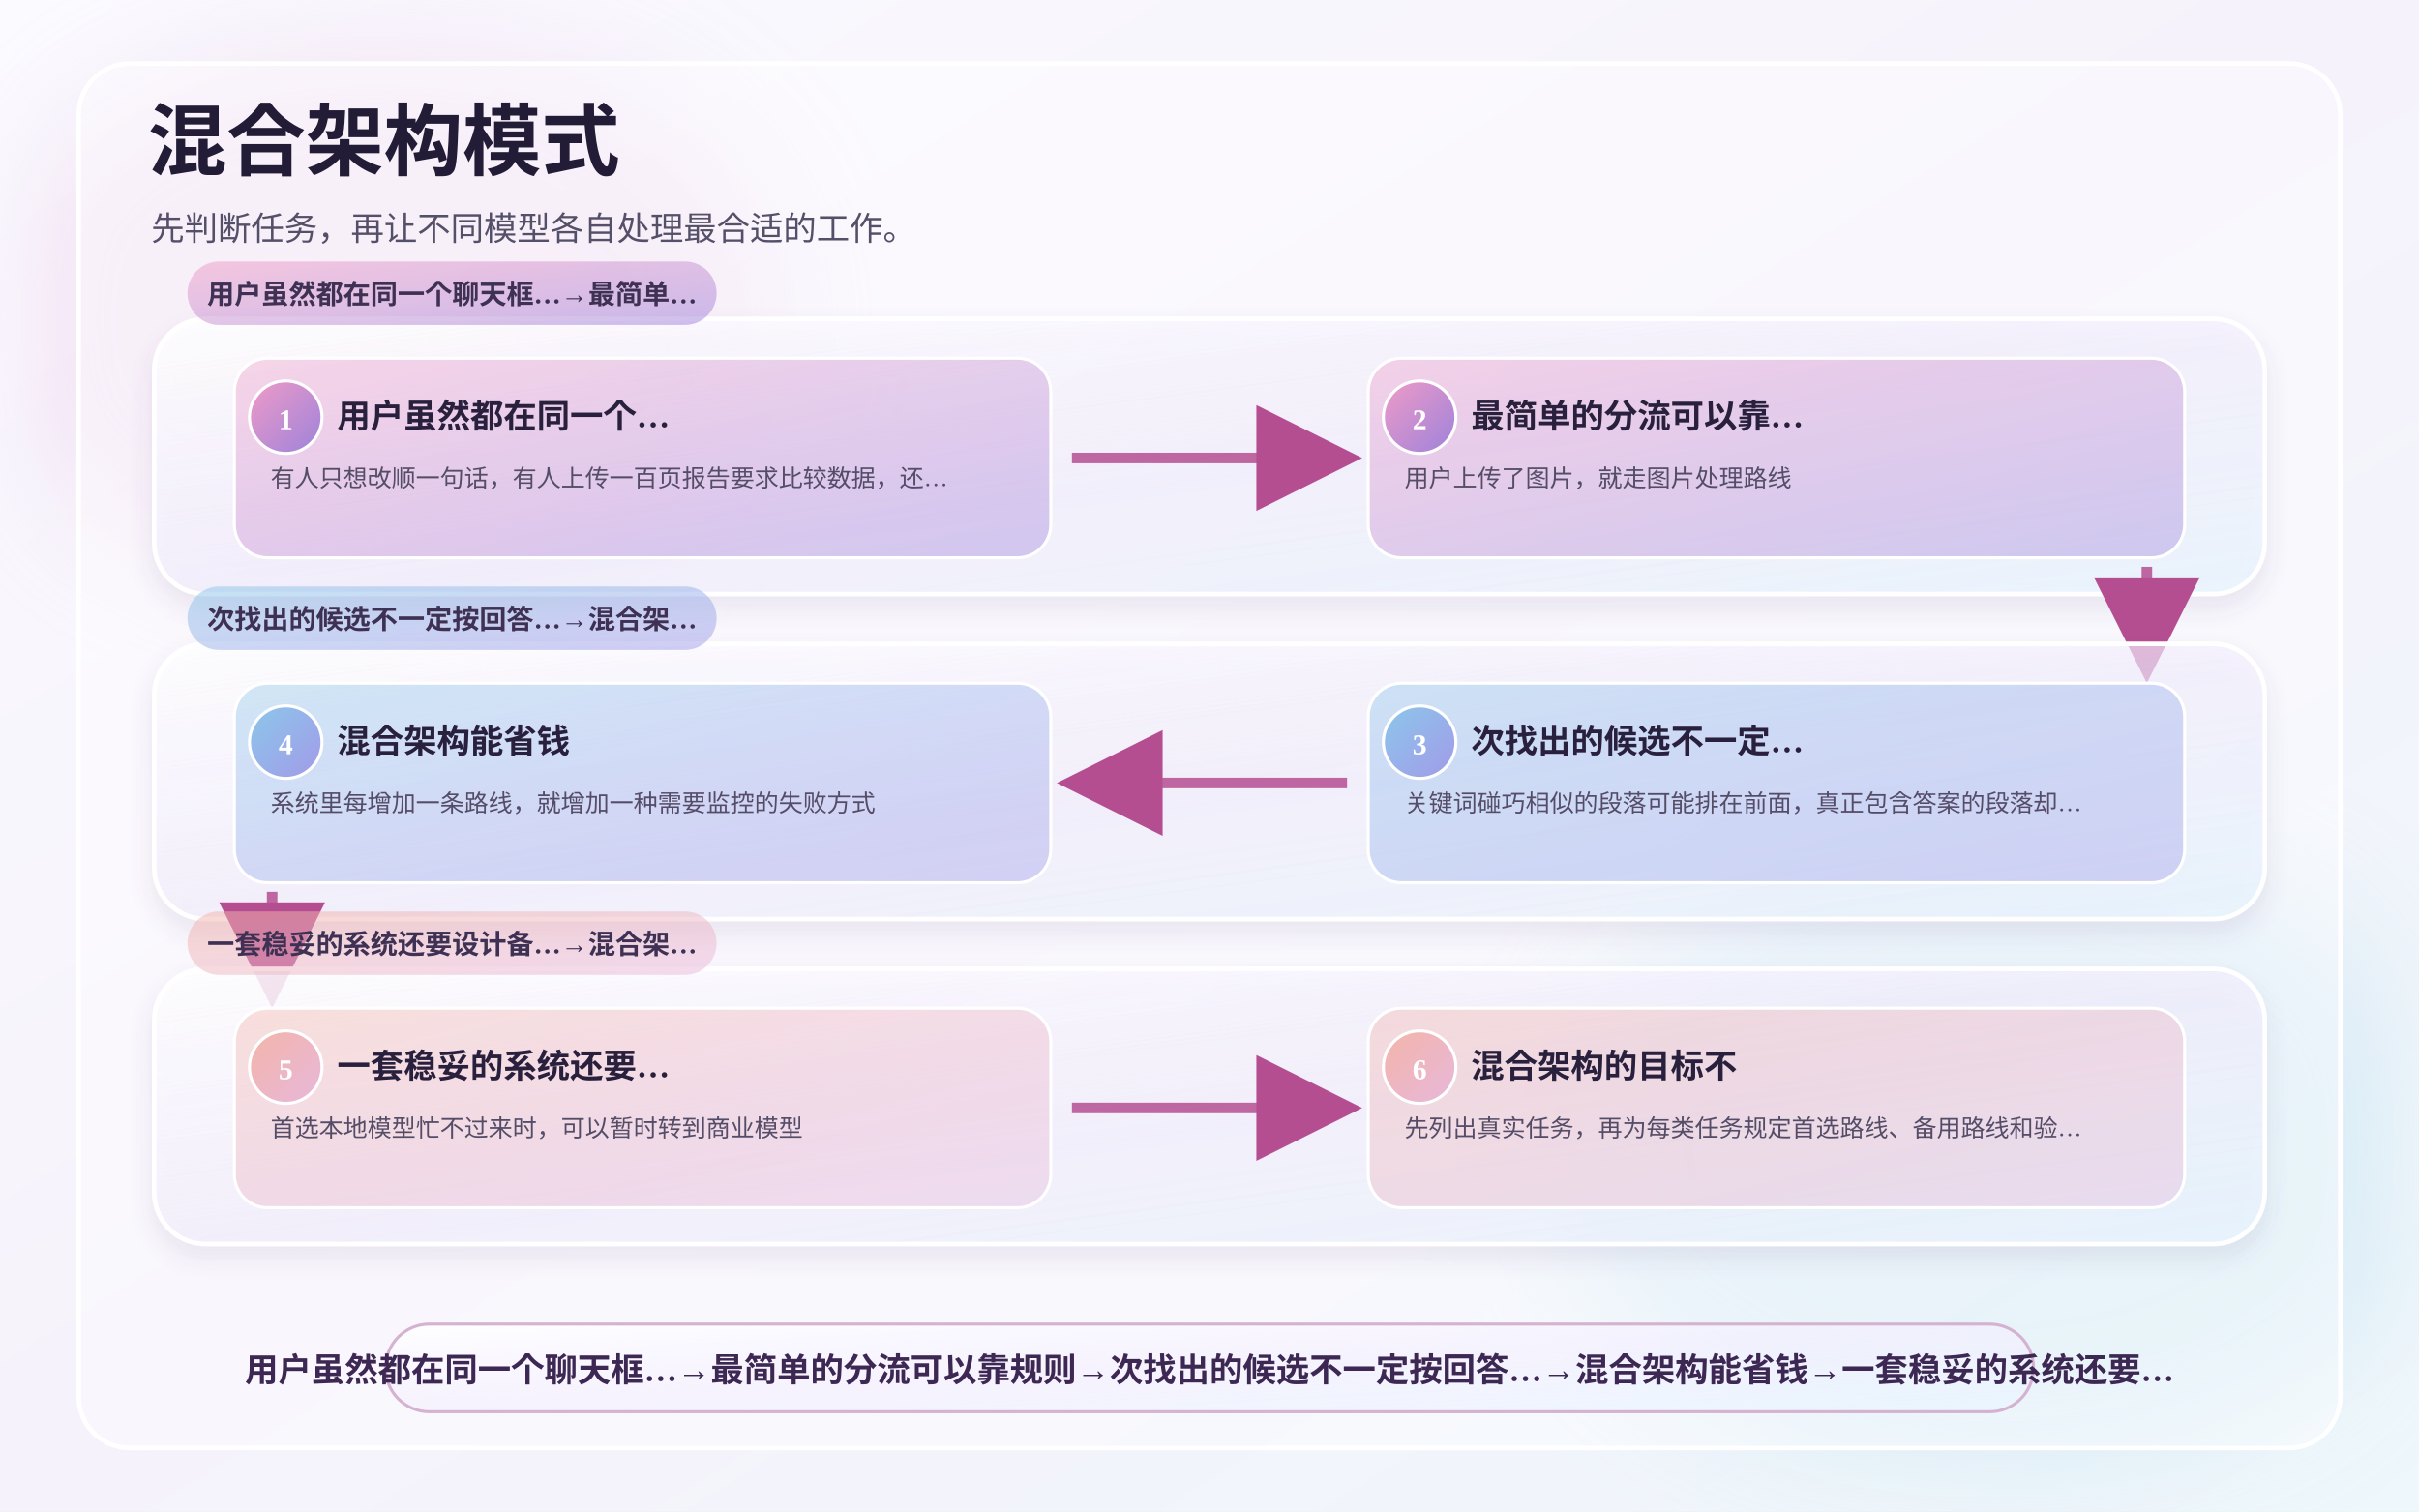
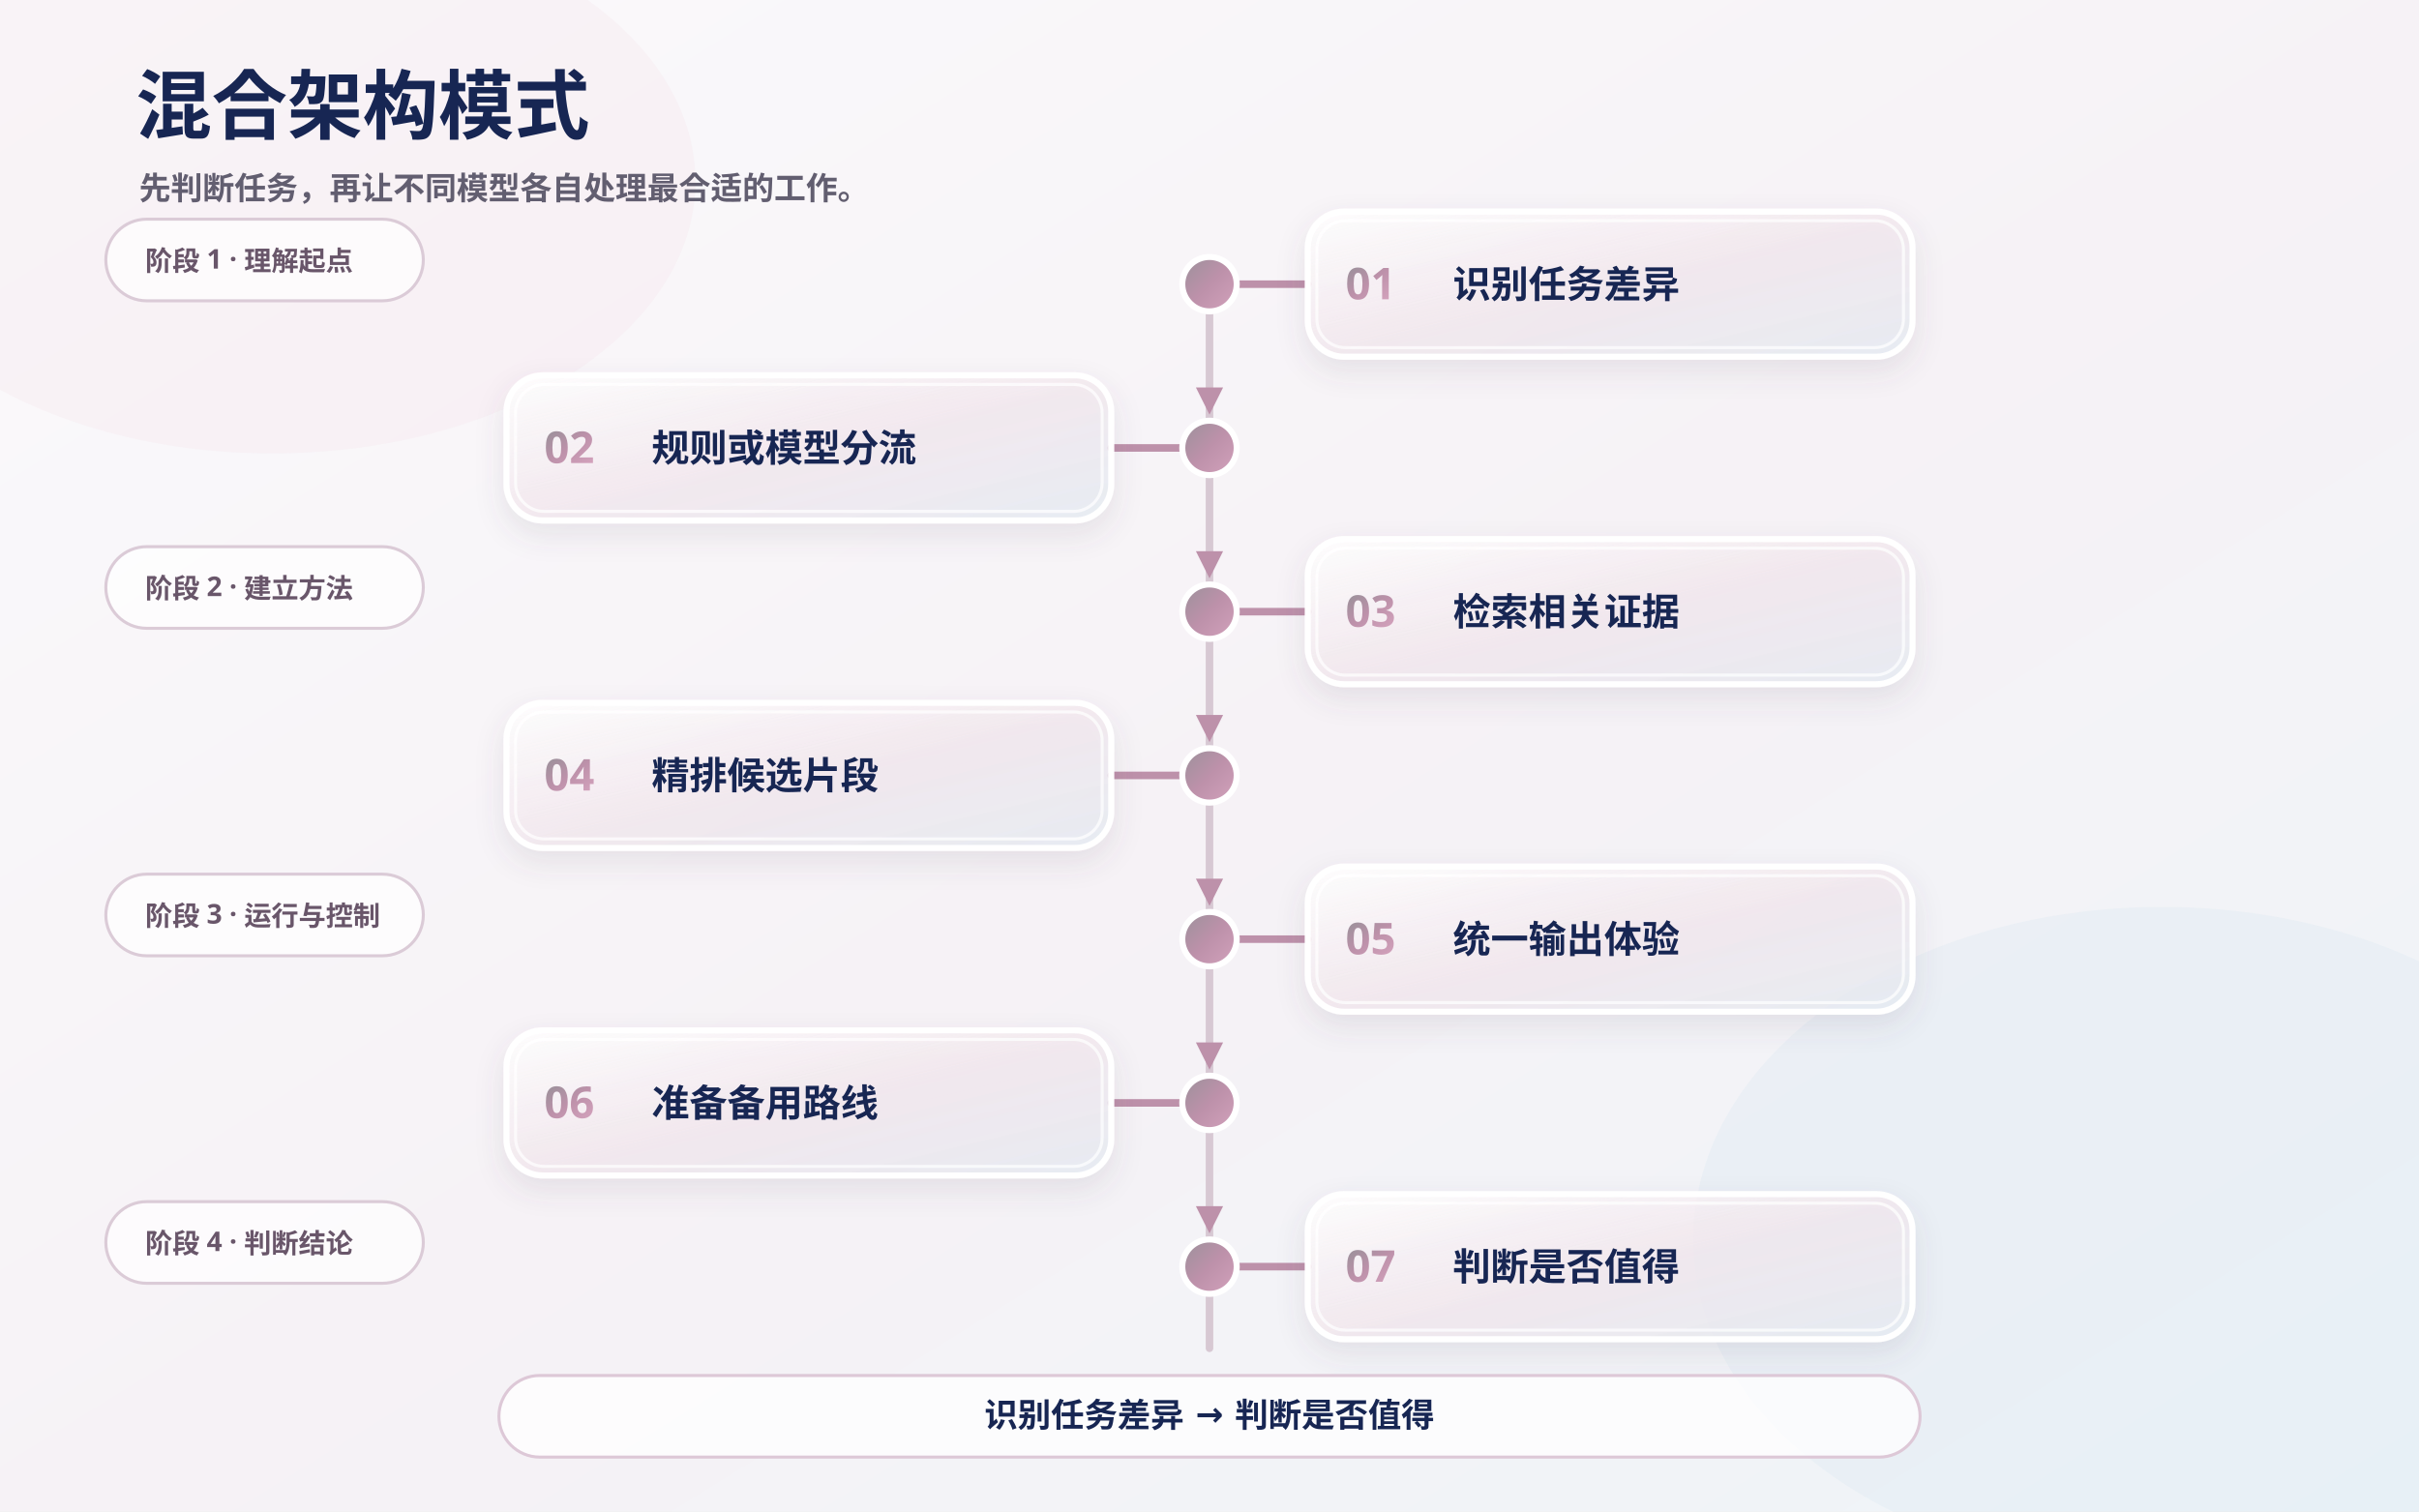
<svg xmlns="http://www.w3.org/2000/svg" width="1600" height="1000" viewBox="0 0 1600 1000">
  <defs>
-     <linearGradient id="bg" x1="0" y1="0" x2="1" y2="1">
-       <stop offset="0" stop-color="#fbfbff" />
-       <stop offset=".48" stop-color="#f6f2fb" />
-       <stop offset="1" stop-color="#eef7fb" />
+     <linearGradient id="bg3" x1="0" y1="0" x2="1" y2="1">
+       <stop stop-color="#fbfafc" />
+       <stop offset=".52" stop-color="#f6f2f6" />
+       <stop offset="1" stop-color="#eef4f8" />
    </linearGradient>
-     <linearGradient id="pink" x1="0" y1="0" x2="1" y2="1">
-       <stop stop-color="#ef9bc7" />
-       <stop offset="1" stop-color="#9d82db" />
+     <linearGradient id="glass3" x1="0" y1="0" x2="1" y2="1">
+       <stop stop-color="#ffffff" stop-opacity=".94" />
+       <stop offset=".52" stop-color="#f3e8ee" stop-opacity=".76" />
+       <stop offset="1" stop-color="#e5edf4" stop-opacity=".78" />
    </linearGradient>
-     <linearGradient id="blue" x1="0" y1="0" x2="1" y2="1">
-       <stop stop-color="#8cc7eb" />
-       <stop offset="1" stop-color="#a29ae8" />
+     <linearGradient id="accent3" x1="0" y1="0" x2="1" y2="1">
+       <stop stop-color="#9a919a" />
+       <stop offset=".5" stop-color="#bd91aa" />
+       <stop offset="1" stop-color="#d3a2bc" />
    </linearGradient>
-     <linearGradient id="peach" x1="0" y1="0" x2="1" y2="1">
-       <stop stop-color="#f3b4a8" />
-       <stop offset="1" stop-color="#e8b8dc" />
-     </linearGradient>
-     <linearGradient id="glass" x1="0" y1="0" x2="1" y2="1">
-       <stop stop-color="#ffffff" stop-opacity=".88" />
-       <stop offset=".5" stop-color="#f4efff" stop-opacity=".65" />
-       <stop offset="1" stop-color="#e9f6ff" stop-opacity=".74" />
-     </linearGradient>
-     <filter id="shadow" x="-20%" y="-20%" width="140%" height="150%">
-       <feDropShadow dx="0" dy="8" stdDeviation="7" flood-color="#6b568f" flood-opacity=".15" />
+     <filter id="shadow3" x="-20%" y="-30%" width="140%" height="170%">
+       <feDropShadow dx="0" dy="8" stdDeviation="9" flood-color="#62586d" flood-opacity=".14" />
    </filter>
-     <filter id="soft" x="-30%" y="-30%" width="160%" height="160%">
-       <feGaussianBlur stdDeviation="42" />
-     </filter>
-     <marker id="arrow" markerWidth="10" markerHeight="10" refX="8" refY="5" orient="auto">
-       <path d="M0,0 L10,5 L0,10 Z" fill="#b54e91" />
+     <marker id="down3" markerUnits="userSpaceOnUse" markerWidth="22" markerHeight="18" refX="16" refY="9" orient="auto">
+       <path d="M0 0L18 9L0 18Z" fill="#bd91aa" />
    </marker>
  </defs>
-   <rect width="1600" height="1000" fill="url(#bg)" />
-   <ellipse cx="250" cy="210" rx="270" ry="190" fill="#dda6da" opacity=".22" filter="url(#soft)" />
-   <ellipse cx="1320" cy="760" rx="300" ry="210" fill="#8fcce5" opacity=".22" filter="url(#soft)" />
-   <rect x="52" y="42" width="1496" height="916" rx="34" fill="#ffffff" fill-opacity=".38" stroke="#ffffff" stroke-width="3" />
-   <text x="98" y="112" text-anchor="start" font-size="52" font-weight="800" fill="#221c36">
-     <tspan x="98" dy="0">混合架构模式</tspan>
-   </text>
-   <text x="100" y="159" text-anchor="start" font-size="22" font-weight="520" fill="#555069">
-     <tspan x="100" dy="0">先判断任务，再让不同模型各自处理最合适的工作。</tspan>
-   </text>
-   <rect x="102" y="211" width="1396" height="182" rx="34" fill="url(#glass)" stroke="#ffffff" stroke-width="3" filter="url(#shadow)" />
-   <rect x="124" y="173" width="350" height="42" rx="21" fill="url(#pink)" fill-opacity=".5" />
-   <text x="299" y="201" text-anchor="middle" font-size="18" font-weight="760" fill="#3e3154">
-     <tspan x="299" dy="0">用户虽然都在同一个聊天框…→最简单…</tspan>
-   </text>
-   <rect x="155" y="237" width="540" height="132" rx="22" fill="url(#pink)" fill-opacity=".38" stroke="#ffffff" stroke-width="2" />
-   <circle cx="189" cy="276" r="24" fill="url(#pink)" stroke="#ffffff" stroke-width="2" />
-   <text x="189" y="284" text-anchor="middle" font-size="19" font-weight="820" fill="#ffffff">
-     <tspan x="189" dy="0">1</tspan>
-   </text>
-   <text x="223" y="283" text-anchor="start" font-size="22" font-weight="800" fill="#28203d">
-     <tspan x="223" dy="0">用户虽然都在同一个…</tspan>
-   </text>
-   <text x="179" y="322" text-anchor="start" font-size="16" font-weight="520" fill="#554d68">
-     <tspan x="179" dy="0">有人只想改顺一句话，有人上传一百页报告要求比较数据，还…</tspan>
-   </text>
-   <path d="M 709 303 L 887 303" stroke="#b54e91" stroke-width="7" stroke-opacity=".84" marker-end="url(#arrow)" />
-   <rect x="905" y="237" width="540" height="132" rx="22" fill="url(#pink)" fill-opacity=".38" stroke="#ffffff" stroke-width="2" />
-   <circle cx="939" cy="276" r="24" fill="url(#pink)" stroke="#ffffff" stroke-width="2" />
-   <text x="939" y="284" text-anchor="middle" font-size="19" font-weight="820" fill="#ffffff">
-     <tspan x="939" dy="0">2</tspan>
-   </text>
-   <text x="973" y="283" text-anchor="start" font-size="22" font-weight="800" fill="#28203d">
-     <tspan x="973" dy="0">最简单的分流可以靠…</tspan>
-   </text>
-   <text x="929" y="322" text-anchor="start" font-size="16" font-weight="520" fill="#554d68">
-     <tspan x="929" dy="0">用户上传了图片，就走图片处理路线</tspan>
-   </text>
-   <path d="M 1420 375 C 1420 430,1420 370,1420 438" fill="none" stroke="#b54e91" stroke-width="7" stroke-opacity=".84" marker-end="url(#arrow)" />
-   <rect x="102" y="426" width="1396" height="182" rx="34" fill="url(#glass)" stroke="#ffffff" stroke-width="3" filter="url(#shadow)" />
-   <rect x="124" y="388" width="350" height="42" rx="21" fill="url(#blue)" fill-opacity=".5" />
-   <text x="299" y="416" text-anchor="middle" font-size="18" font-weight="760" fill="#3e3154">
-     <tspan x="299" dy="0">次找出的候选不一定按回答…→混合架…</tspan>
-   </text>
-   <rect x="905" y="452" width="540" height="132" rx="22" fill="url(#blue)" fill-opacity=".38" stroke="#ffffff" stroke-width="2" />
-   <circle cx="939" cy="491" r="24" fill="url(#blue)" stroke="#ffffff" stroke-width="2" />
-   <text x="939" y="499" text-anchor="middle" font-size="19" font-weight="820" fill="#ffffff">
-     <tspan x="939" dy="0">3</tspan>
-   </text>
-   <text x="973" y="498" text-anchor="start" font-size="22" font-weight="800" fill="#28203d">
-     <tspan x="973" dy="0">次找出的候选不一定…</tspan>
-   </text>
-   <text x="929" y="537" text-anchor="start" font-size="16" font-weight="520" fill="#554d68">
-     <tspan x="929" dy="0">关键词碰巧相似的段落可能排在前面，真正包含答案的段落却…</tspan>
-   </text>
-   <path d="M 891 518 L 713 518" stroke="#b54e91" stroke-width="7" stroke-opacity=".84" marker-end="url(#arrow)" />
-   <rect x="155" y="452" width="540" height="132" rx="22" fill="url(#blue)" fill-opacity=".38" stroke="#ffffff" stroke-width="2" />
-   <circle cx="189" cy="491" r="24" fill="url(#blue)" stroke="#ffffff" stroke-width="2" />
-   <text x="189" y="499" text-anchor="middle" font-size="19" font-weight="820" fill="#ffffff">
-     <tspan x="189" dy="0">4</tspan>
-   </text>
-   <text x="223" y="498" text-anchor="start" font-size="22" font-weight="800" fill="#28203d">
-     <tspan x="223" dy="0">混合架构能省钱</tspan>
-   </text>
-   <text x="179" y="537" text-anchor="start" font-size="16" font-weight="520" fill="#554d68">
-     <tspan x="179" dy="0">系统里每增加一条路线，就增加一种需要监控的失败方式</tspan>
-   </text>
-   <path d="M 180 590 C 180 645,180 585,180 653" fill="none" stroke="#b54e91" stroke-width="7" stroke-opacity=".84" marker-end="url(#arrow)" />
-   <rect x="102" y="641" width="1396" height="182" rx="34" fill="url(#glass)" stroke="#ffffff" stroke-width="3" filter="url(#shadow)" />
-   <rect x="124" y="603" width="350" height="42" rx="21" fill="url(#peach)" fill-opacity=".5" />
-   <text x="299" y="631" text-anchor="middle" font-size="18" font-weight="760" fill="#3e3154">
-     <tspan x="299" dy="0">一套稳妥的系统还要设计备…→混合架…</tspan>
-   </text>
-   <rect x="155" y="667" width="540" height="132" rx="22" fill="url(#peach)" fill-opacity=".38" stroke="#ffffff" stroke-width="2" />
-   <circle cx="189" cy="706" r="24" fill="url(#peach)" stroke="#ffffff" stroke-width="2" />
-   <text x="189" y="714" text-anchor="middle" font-size="19" font-weight="820" fill="#ffffff">
-     <tspan x="189" dy="0">5</tspan>
-   </text>
-   <text x="223" y="713" text-anchor="start" font-size="22" font-weight="800" fill="#28203d">
-     <tspan x="223" dy="0">一套稳妥的系统还要…</tspan>
-   </text>
-   <text x="179" y="752" text-anchor="start" font-size="16" font-weight="520" fill="#554d68">
-     <tspan x="179" dy="0">首选本地模型忙不过来时，可以暂时转到商业模型</tspan>
-   </text>
-   <path d="M 709 733 L 887 733" stroke="#b54e91" stroke-width="7" stroke-opacity=".84" marker-end="url(#arrow)" />
-   <rect x="905" y="667" width="540" height="132" rx="22" fill="url(#peach)" fill-opacity=".38" stroke="#ffffff" stroke-width="2" />
-   <circle cx="939" cy="706" r="24" fill="url(#peach)" stroke="#ffffff" stroke-width="2" />
-   <text x="939" y="714" text-anchor="middle" font-size="19" font-weight="820" fill="#ffffff">
-     <tspan x="939" dy="0">6</tspan>
-   </text>
-   <text x="973" y="713" text-anchor="start" font-size="22" font-weight="800" fill="#28203d">
-     <tspan x="973" dy="0">混合架构的目标不</tspan>
-   </text>
-   <text x="929" y="752" text-anchor="start" font-size="16" font-weight="520" fill="#554d68">
-     <tspan x="929" dy="0">先列出真实任务，再为每类任务规定首选路线、备用路线和验…</tspan>
-   </text>
-   <rect x="255" y="876" width="1090" height="58" rx="29" fill="url(#glass)" stroke="#d4b2d0" stroke-width="2" />
-   <text x="800" y="914" text-anchor="middle" font-size="22" font-weight="780" fill="#3d2854">
-     <tspan x="800" dy="0">用户虽然都在同一个聊天框…→最简单的分流可以靠规则→次找出的候选不一定按回答…→混合架构能省钱→一套稳妥的系统还要…</tspan>
-   </text>
+   <rect width="1600" height="1000" fill="url(#bg3)" />
+   <ellipse cx="180" cy="120" rx="280" ry="180" fill="#eab7cc" opacity=".10" />
+   <ellipse cx="1430" cy="820" rx="310" ry="220" fill="#a9cfe2" opacity=".11" />
+   <text x="90" y="88" font-family="Noto Sans SC, Microsoft YaHei, sans-serif" font-size="50" font-weight="900" fill="#172653">混合架构模式</text>
+   <text x="92" y="132" font-family="Noto Sans SC, Microsoft YaHei, sans-serif" font-size="21" font-weight="560" fill="#625e70">先判断任务，再让不同模型各自处理最合适的工作。</text>
+   <path d="M800 184 V892" stroke="#d7c8d3" stroke-width="5" stroke-linecap="round" />
+   <rect x="70" y="145.0" width="210" height="54" rx="27" fill="#fff" fill-opacity=".7" stroke="#dbcbd7" stroke-width="2" />
+   <text x="96" y="179.0" font-family="Noto Sans SC, Microsoft YaHei, sans-serif" font-size="18" font-weight="850" fill="#69566a">阶段 1 · 理解起点</text>
+   <path d="M817 188.0 H865" stroke="#bd91aa" stroke-width="5" stroke-linecap="round" />
+   <circle cx="800" cy="188.0" r="18" fill="url(#accent3)" stroke="#fff" stroke-width="4" />
+   <g filter="url(#shadow3)">
+     <rect x="865" y="140.0" width="400" height="96" rx="24" fill="url(#glass3)" stroke="#fff" stroke-width="4" />
+     <rect x="871" y="146.0" width="388" height="84" rx="19" fill="none" stroke="#fff" stroke-opacity=".72" stroke-width="2" />
+   </g>
+   <text x="890" y="198.0" font-family="Noto Sans SC, Microsoft YaHei, sans-serif" font-size="29" font-weight="900" fill="url(#accent3)">01</text>
+   <text x="961" y="197.0" font-family="Noto Sans SC, Microsoft YaHei, sans-serif" font-size="25" font-weight="850" fill="#172653">识别任务差异</text>
+   <path d="M800 210.0 V272.333" stroke="url(#accent3)" stroke-width="7" stroke-linecap="round" marker-end="url(#down3)" />
+   <path d="M783 296.333 H735" stroke="#bd91aa" stroke-width="5" stroke-linecap="round" />
+   <circle cx="800" cy="296.333" r="18" fill="url(#accent3)" stroke="#fff" stroke-width="4" />
+   <g filter="url(#shadow3)">
+     <rect x="335" y="248.333" width="400" height="96" rx="24" fill="url(#glass3)" stroke="#fff" stroke-width="4" />
+     <rect x="341" y="254.333" width="388" height="84" rx="19" fill="none" stroke="#fff" stroke-opacity=".72" stroke-width="2" />
+   </g>
+   <text x="360" y="306.333" font-family="Noto Sans SC, Microsoft YaHei, sans-serif" font-size="29" font-weight="900" fill="url(#accent3)">02</text>
+   <text x="431" y="305.333" font-family="Noto Sans SC, Microsoft YaHei, sans-serif" font-size="25" font-weight="850" fill="#172653">规则或模型分流</text>
+   <path d="M800 318.333 V380.667" stroke="url(#accent3)" stroke-width="7" stroke-linecap="round" marker-end="url(#down3)" />
+   <rect x="70" y="361.667" width="210" height="54" rx="27" fill="#fff" fill-opacity=".7" stroke="#dbcbd7" stroke-width="2" />
+   <text x="96" y="395.667" font-family="Noto Sans SC, Microsoft YaHei, sans-serif" font-size="18" font-weight="850" fill="#69566a">阶段 2 · 建立方法</text>
+   <path d="M817 404.667 H865" stroke="#bd91aa" stroke-width="5" stroke-linecap="round" />
+   <circle cx="800" cy="404.667" r="18" fill="url(#accent3)" stroke="#fff" stroke-width="4" />
+   <g filter="url(#shadow3)">
+     <rect x="865" y="356.667" width="400" height="96" rx="24" fill="url(#glass3)" stroke="#fff" stroke-width="4" />
+     <rect x="871" y="362.667" width="388" height="84" rx="19" fill="none" stroke="#fff" stroke-opacity=".72" stroke-width="2" />
+   </g>
+   <text x="890" y="414.667" font-family="Noto Sans SC, Microsoft YaHei, sans-serif" font-size="29" font-weight="900" fill="url(#accent3)">03</text>
+   <text x="961" y="413.667" font-family="Noto Sans SC, Microsoft YaHei, sans-serif" font-size="25" font-weight="850" fill="#172653">检索相关证据</text>
+   <path d="M800 426.667 V489.0" stroke="url(#accent3)" stroke-width="7" stroke-linecap="round" marker-end="url(#down3)" />
+   <path d="M783 513.0 H735" stroke="#bd91aa" stroke-width="5" stroke-linecap="round" />
+   <circle cx="800" cy="513.0" r="18" fill="url(#accent3)" stroke="#fff" stroke-width="4" />
+   <g filter="url(#shadow3)">
+     <rect x="335" y="465.0" width="400" height="96" rx="24" fill="url(#glass3)" stroke="#fff" stroke-width="4" />
+     <rect x="341" y="471.0" width="388" height="84" rx="19" fill="none" stroke="#fff" stroke-opacity=".72" stroke-width="2" />
+   </g>
+   <text x="360" y="523.0" font-family="Noto Sans SC, Microsoft YaHei, sans-serif" font-size="29" font-weight="900" fill="url(#accent3)">04</text>
+   <text x="431" y="522.0" font-family="Noto Sans SC, Microsoft YaHei, sans-serif" font-size="25" font-weight="850" fill="#172653">精排候选片段</text>
+   <path d="M800 535.0 V597.333" stroke="url(#accent3)" stroke-width="7" stroke-linecap="round" marker-end="url(#down3)" />
+   <rect x="70" y="578.333" width="210" height="54" rx="27" fill="#fff" fill-opacity=".7" stroke="#dbcbd7" stroke-width="2" />
+   <text x="96" y="612.333" font-family="Noto Sans SC, Microsoft YaHei, sans-serif" font-size="18" font-weight="850" fill="#69566a">阶段 3 · 运行与控制</text>
+   <path d="M817 621.333 H865" stroke="#bd91aa" stroke-width="5" stroke-linecap="round" />
+   <circle cx="800" cy="621.333" r="18" fill="url(#accent3)" stroke="#fff" stroke-width="4" />
+   <g filter="url(#shadow3)">
+     <rect x="865" y="573.333" width="400" height="96" rx="24" fill="url(#glass3)" stroke="#fff" stroke-width="4" />
+     <rect x="871" y="579.333" width="388" height="84" rx="19" fill="none" stroke="#fff" stroke-opacity=".72" stroke-width="2" />
+   </g>
+   <text x="890" y="631.333" font-family="Noto Sans SC, Microsoft YaHei, sans-serif" font-size="29" font-weight="900" fill="url(#accent3)">05</text>
+   <text x="961" y="630.333" font-family="Noto Sans SC, Microsoft YaHei, sans-serif" font-size="25" font-weight="850" fill="#172653">统一输出体验</text>
+   <path d="M800 643.333 V705.667" stroke="url(#accent3)" stroke-width="7" stroke-linecap="round" marker-end="url(#down3)" />
+   <path d="M783 729.667 H735" stroke="#bd91aa" stroke-width="5" stroke-linecap="round" />
+   <circle cx="800" cy="729.667" r="18" fill="url(#accent3)" stroke="#fff" stroke-width="4" />
+   <g filter="url(#shadow3)">
+     <rect x="335" y="681.667" width="400" height="96" rx="24" fill="url(#glass3)" stroke="#fff" stroke-width="4" />
+     <rect x="341" y="687.667" width="388" height="84" rx="19" fill="none" stroke="#fff" stroke-opacity=".72" stroke-width="2" />
+   </g>
+   <text x="360" y="739.667" font-family="Noto Sans SC, Microsoft YaHei, sans-serif" font-size="29" font-weight="900" fill="url(#accent3)">06</text>
+   <text x="431" y="738.667" font-family="Noto Sans SC, Microsoft YaHei, sans-serif" font-size="25" font-weight="850" fill="#172653">准备备用路线</text>
+   <path d="M800 751.667 V814.0" stroke="url(#accent3)" stroke-width="7" stroke-linecap="round" marker-end="url(#down3)" />
+   <rect x="70" y="795.0" width="210" height="54" rx="27" fill="#fff" fill-opacity=".7" stroke="#dbcbd7" stroke-width="2" />
+   <text x="96" y="829.0" font-family="Noto Sans SC, Microsoft YaHei, sans-serif" font-size="18" font-weight="850" fill="#69566a">阶段 4 · 判断结论</text>
+   <path d="M817 838.0 H865" stroke="#bd91aa" stroke-width="5" stroke-linecap="round" />
+   <circle cx="800" cy="838.0" r="18" fill="url(#accent3)" stroke="#fff" stroke-width="4" />
+   <g filter="url(#shadow3)">
+     <rect x="865" y="790.0" width="400" height="96" rx="24" fill="url(#glass3)" stroke="#fff" stroke-width="4" />
+     <rect x="871" y="796.0" width="388" height="84" rx="19" fill="none" stroke="#fff" stroke-opacity=".72" stroke-width="2" />
+   </g>
+   <text x="890" y="848.0" font-family="Noto Sans SC, Microsoft YaHei, sans-serif" font-size="29" font-weight="900" fill="url(#accent3)">07</text>
+   <text x="961" y="847.0" font-family="Noto Sans SC, Microsoft YaHei, sans-serif" font-size="25" font-weight="850" fill="#172653">判断是否值得</text>
+   <rect x="330" y="910" width="940" height="54" rx="27" fill="#fff" fill-opacity=".76" stroke="#ddc8d7" stroke-width="2" />
+   <text x="800" y="944" text-anchor="middle" font-family="Noto Sans SC, Microsoft YaHei, sans-serif" font-size="22" font-weight="820" fill="#172653">识别任务差异  →  判断是否值得</text>
</svg>
